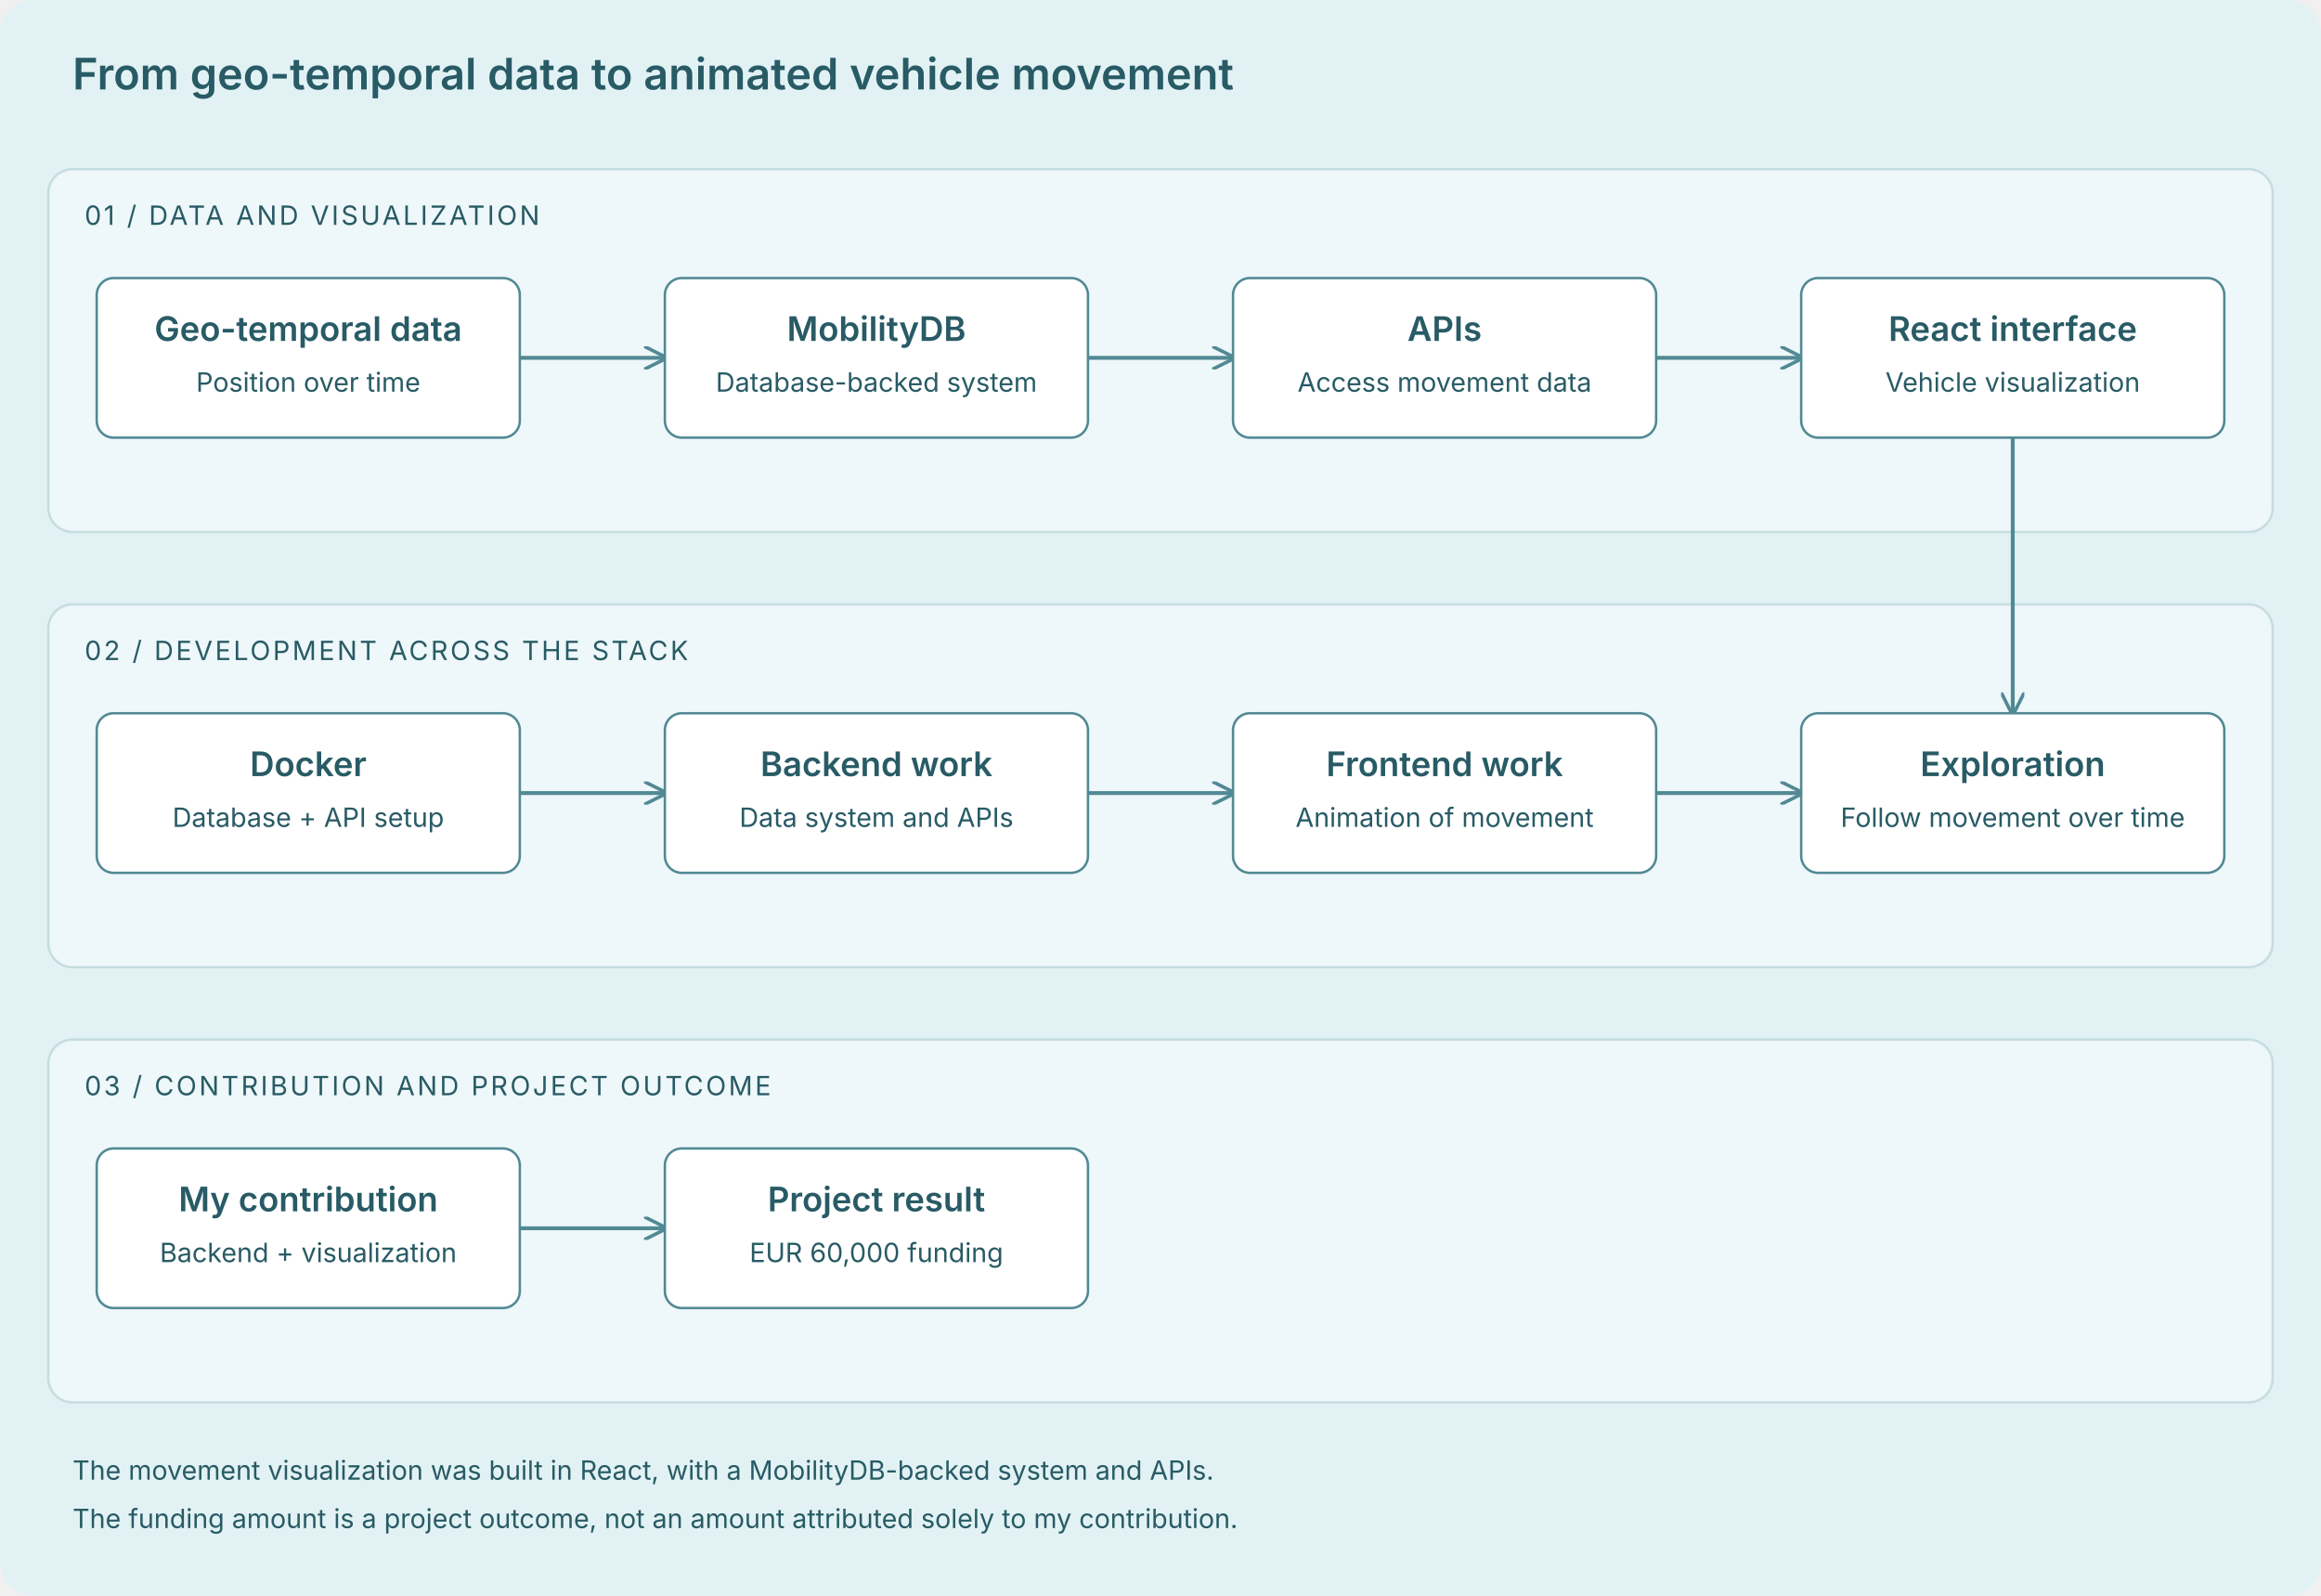
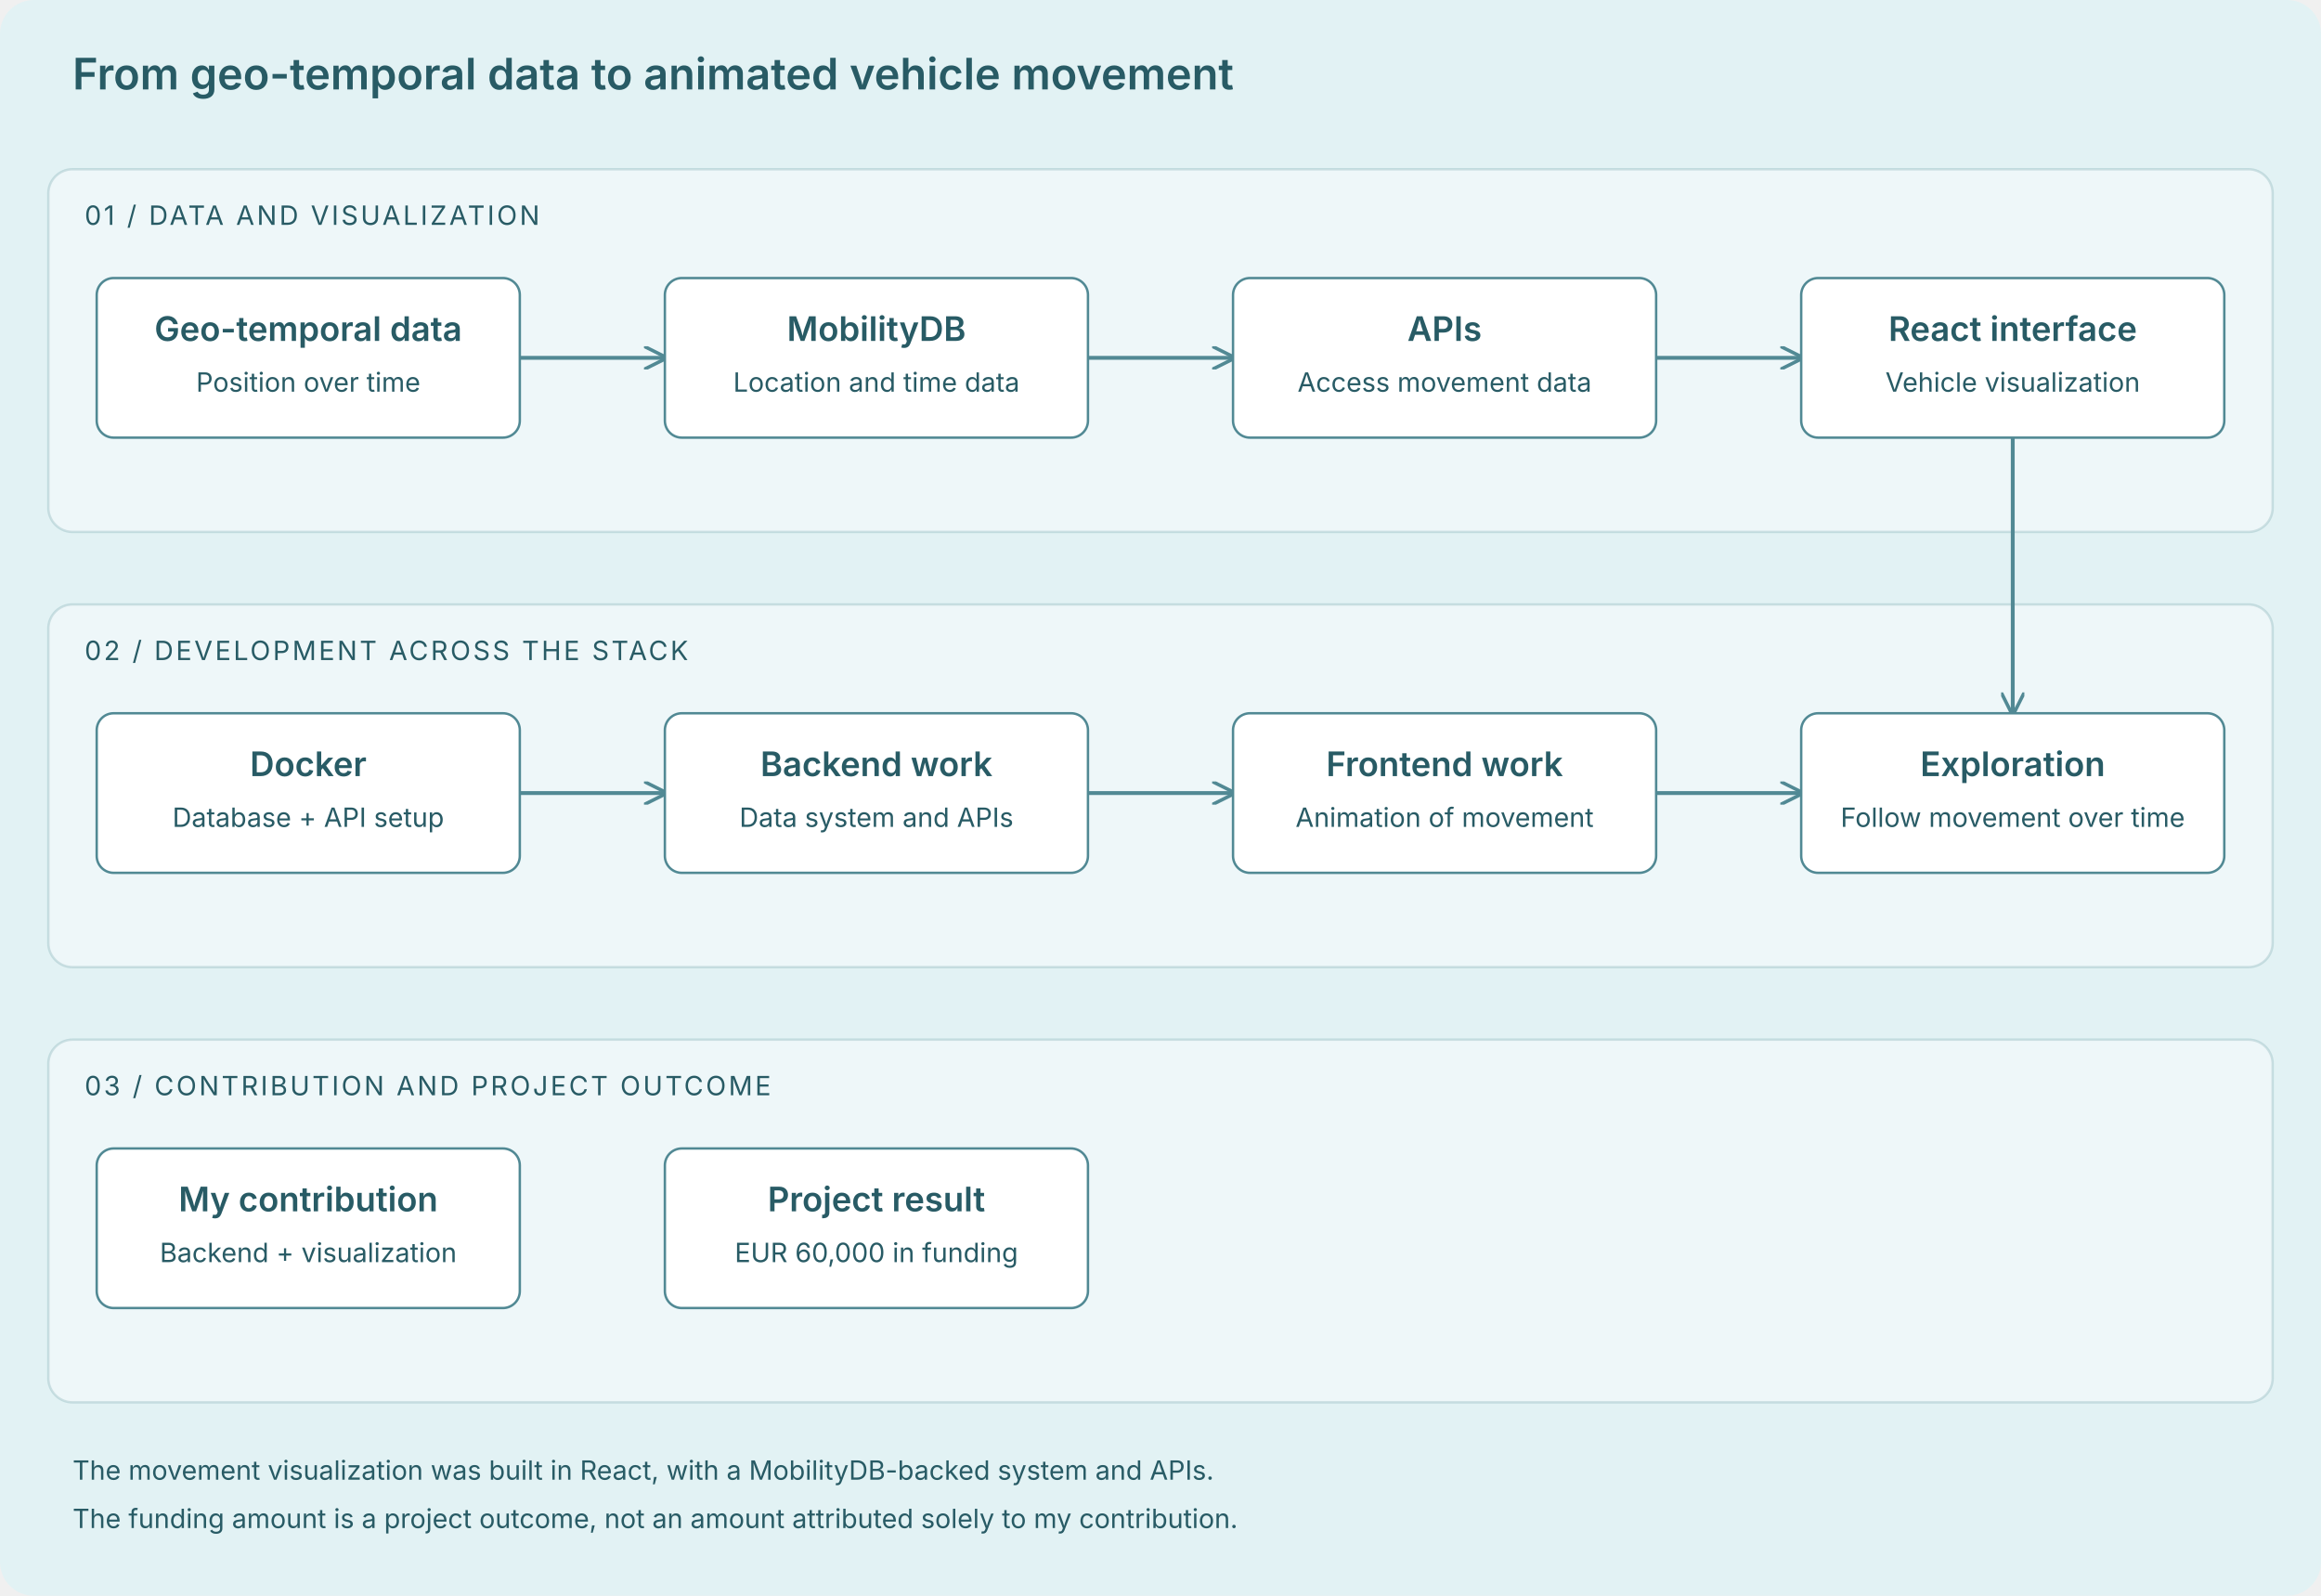
<svg xmlns="http://www.w3.org/2000/svg" viewBox="0 0 960 660" role="img" aria-labelledby="title desc">
  <defs>
    <marker id="arrow" viewBox="0 0 10 10" refX="9" refY="5" markerWidth="6" markerHeight="6" orient="auto">
      <path d="M0 0L10 5L0 10" fill="none" stroke="#518994" stroke-width="1.5" />
    </marker>
  </defs>
  <g font-family="system-ui,-apple-system,sans-serif">
    <rect width="960" height="660" rx="14" fill="#e2f2f4" />
    <text x="30" y="37" font-size="18" font-weight="600" fill="#285b65">From geo-temporal data to animated vehicle movement</text>
    <rect x="20" y="70" width="920" height="150" rx="10" fill="#ffffff" fill-opacity=".42" stroke="#518994" stroke-opacity=".22" />
    <text x="35" y="93" font-size="11" letter-spacing="1" fill="#285b65">01 / DATA AND VISUALIZATION</text>
    <rect x="20" y="250" width="920" height="150" rx="10" fill="#ffffff" fill-opacity=".42" stroke="#518994" stroke-opacity=".22" />
    <text x="35" y="273" font-size="11" letter-spacing="1" fill="#285b65">02 / DEVELOPMENT ACROSS THE STACK</text>
    <rect x="20" y="430" width="920" height="150" rx="10" fill="#ffffff" fill-opacity=".42" stroke="#518994" stroke-opacity=".22" />
    <text x="35" y="453" font-size="11" letter-spacing="1" fill="#285b65">03 / CONTRIBUTION AND PROJECT OUTCOME</text>
    <path d="M215 148.0H275" fill="none" stroke="#518994" stroke-width="1.6" marker-end="url(#arrow)" />
    <path d="M450 148.0H510" fill="none" stroke="#518994" stroke-width="1.6" marker-end="url(#arrow)" />
    <path d="M685 148.0H745" fill="none" stroke="#518994" stroke-width="1.6" marker-end="url(#arrow)" />
    <path d="M215 328.0H275" fill="none" stroke="#518994" stroke-width="1.6" marker-end="url(#arrow)" />
    <path d="M450 328.0H510" fill="none" stroke="#518994" stroke-width="1.6" marker-end="url(#arrow)" />
    <path d="M685 328.0H745" fill="none" stroke="#518994" stroke-width="1.6" marker-end="url(#arrow)" />
    <path d="M832.5 181V238.0H832.5V295" fill="none" stroke="#518994" stroke-width="1.6" marker-end="url(#arrow)" />
-     <path d="M215 508.0H275" fill="none" stroke="#518994" stroke-width="1.6" marker-end="url(#arrow)" />
    <rect x="40" y="115" width="175" height="66" rx="7" fill="#fff" stroke="#518994" />
    <text x="127.5" y="141" text-anchor="middle" font-size="14" font-weight="600" fill="#285b65">Geo-temporal data</text>
    <text x="127.5" y="162" text-anchor="middle" font-size="11" fill="#285b65">Position over time</text>
    <rect x="275" y="115" width="175" height="66" rx="7" fill="#fff" stroke="#518994" />
    <text x="362.5" y="141" text-anchor="middle" font-size="14" font-weight="600" fill="#285b65">MobilityDB</text>
-     <text x="362.5" y="162" text-anchor="middle" font-size="11" fill="#285b65">Database-backed system</text>
+     <text x="362.5" y="162" text-anchor="middle" font-size="11" fill="#285b65">Location and time data</text>
    <rect x="510" y="115" width="175" height="66" rx="7" fill="#fff" stroke="#518994" />
    <text x="597.5" y="141" text-anchor="middle" font-size="14" font-weight="600" fill="#285b65">APIs</text>
    <text x="597.5" y="162" text-anchor="middle" font-size="11" fill="#285b65">Access movement data</text>
    <rect x="745" y="115" width="175" height="66" rx="7" fill="#fff" stroke="#518994" />
    <text x="832.5" y="141" text-anchor="middle" font-size="14" font-weight="600" fill="#285b65">React interface</text>
    <text x="832.5" y="162" text-anchor="middle" font-size="11" fill="#285b65">Vehicle visualization</text>
    <rect x="40" y="295" width="175" height="66" rx="7" fill="#fff" stroke="#518994" />
    <text x="127.5" y="321" text-anchor="middle" font-size="14" font-weight="600" fill="#285b65">Docker</text>
    <text x="127.5" y="342" text-anchor="middle" font-size="11" fill="#285b65">Database + API setup</text>
    <rect x="275" y="295" width="175" height="66" rx="7" fill="#fff" stroke="#518994" />
    <text x="362.5" y="321" text-anchor="middle" font-size="14" font-weight="600" fill="#285b65">Backend work</text>
    <text x="362.5" y="342" text-anchor="middle" font-size="11" fill="#285b65">Data system and APIs</text>
    <rect x="510" y="295" width="175" height="66" rx="7" fill="#fff" stroke="#518994" />
    <text x="597.5" y="321" text-anchor="middle" font-size="14" font-weight="600" fill="#285b65">Frontend work</text>
    <text x="597.5" y="342" text-anchor="middle" font-size="11" fill="#285b65">Animation of movement</text>
    <rect x="745" y="295" width="175" height="66" rx="7" fill="#fff" stroke="#518994" />
    <text x="832.5" y="321" text-anchor="middle" font-size="14" font-weight="600" fill="#285b65">Exploration</text>
    <text x="832.5" y="342" text-anchor="middle" font-size="11" fill="#285b65">Follow movement over time</text>
    <rect x="40" y="475" width="175" height="66" rx="7" fill="#fff" stroke="#518994" />
    <text x="127.5" y="501" text-anchor="middle" font-size="14" font-weight="600" fill="#285b65">My contribution</text>
    <text x="127.5" y="522" text-anchor="middle" font-size="11" fill="#285b65">Backend + visualization</text>
    <rect x="275" y="475" width="175" height="66" rx="7" fill="#fff" stroke="#518994" />
    <text x="362.5" y="501" text-anchor="middle" font-size="14" font-weight="600" fill="#285b65">Project result</text>
-     <text x="362.5" y="522" text-anchor="middle" font-size="11" fill="#285b65">EUR 60,000 funding</text>
+     <text x="362.5" y="522" text-anchor="middle" font-size="11" fill="#285b65">EUR 60,000 in funding</text>
    <text x="30" y="612" font-size="11" fill="#285b65">The movement visualization was built in React, with a MobilityDB-backed system and APIs.</text>
    <text x="30" y="632" font-size="11" fill="#285b65">The funding amount is a project outcome, not an amount attributed solely to my contribution.</text>
  </g>
</svg>
